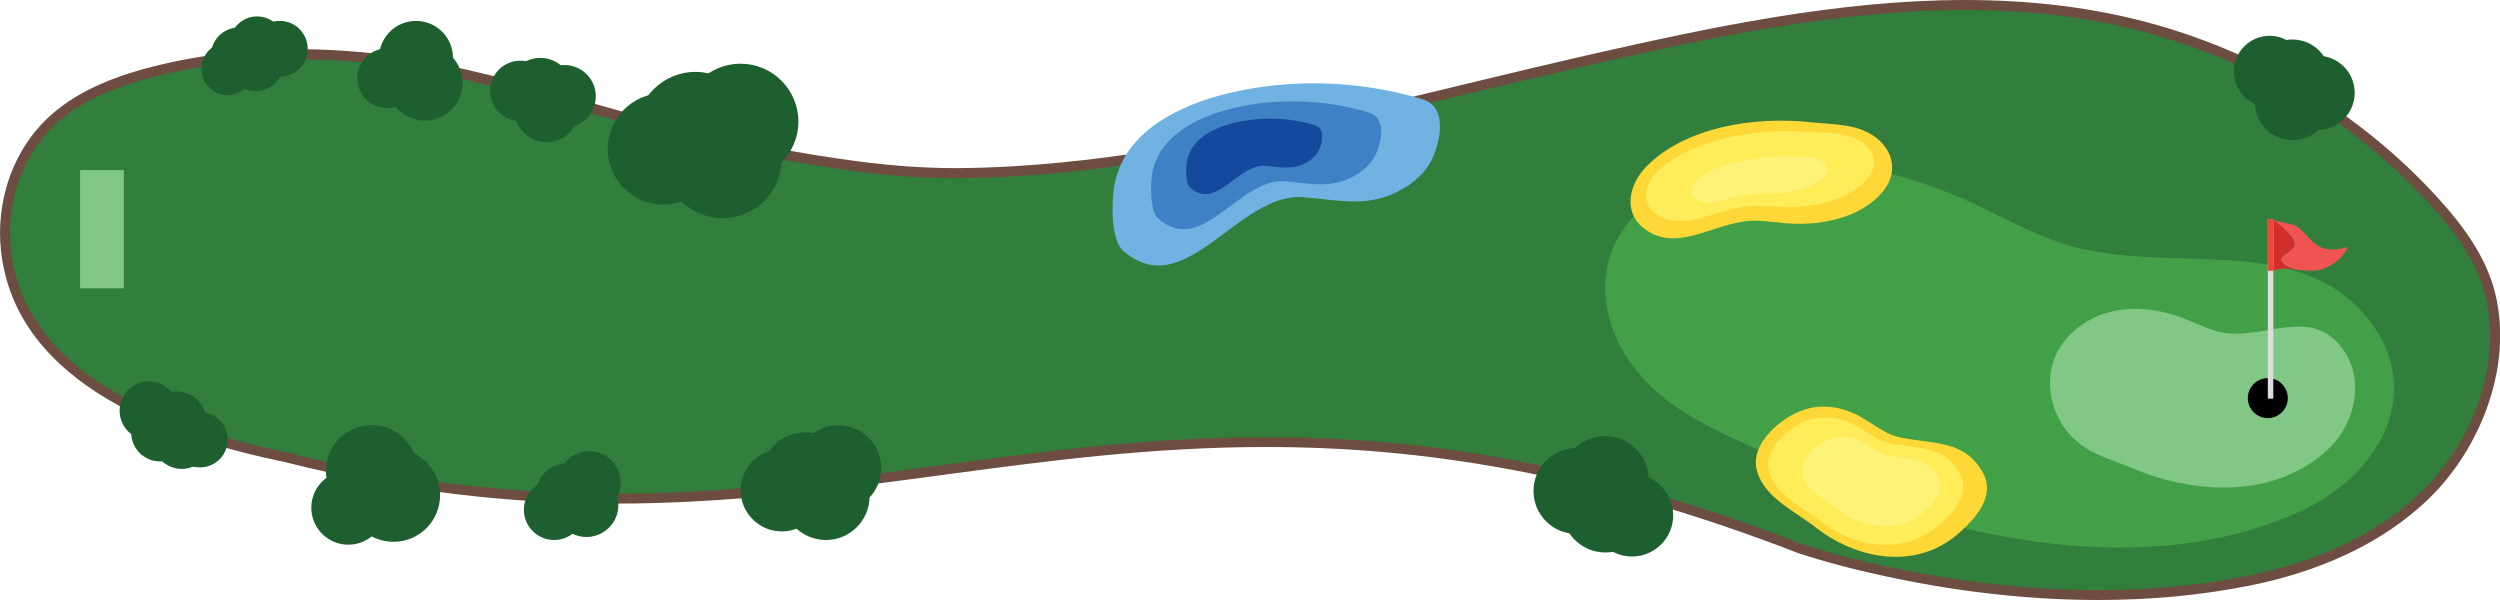
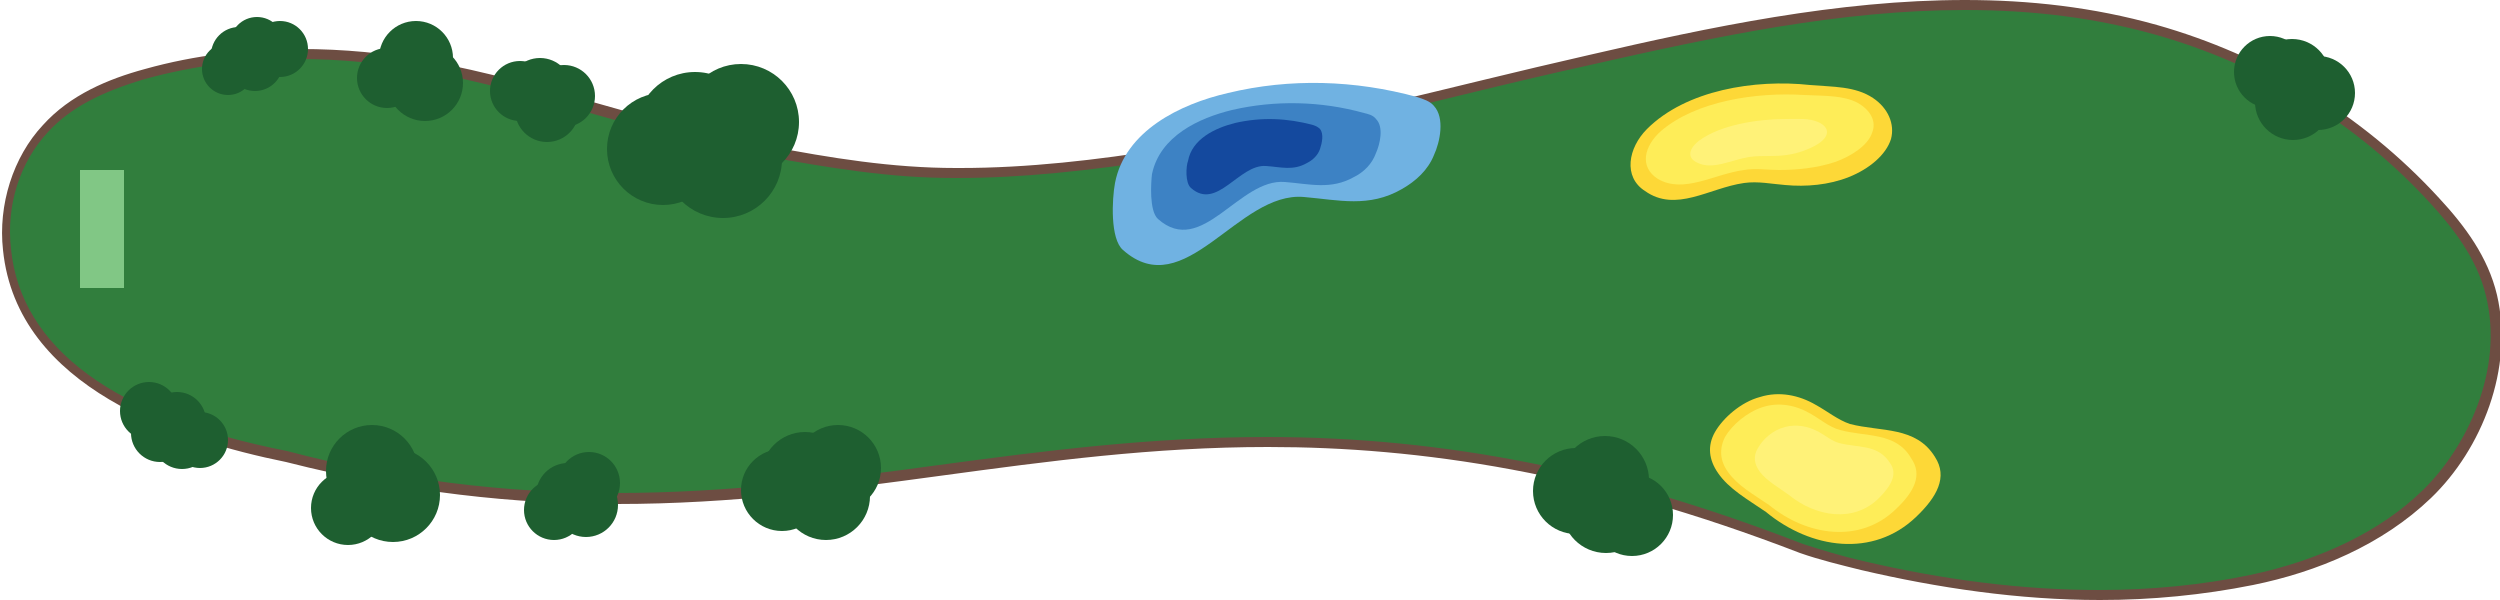
<svg xmlns="http://www.w3.org/2000/svg" version="1.1" id="Layer_1" x="0px" y="0px" viewBox="0 0 250 60" enable-background="new 0 0 250 60" xml:space="preserve">
  <g>
-     <path fill="#317E3D" d="M209.81,59.5c-7.59,0-15.58-0.99-23.73-2.95c-2.2-0.53-4.19-1.09-6.09-1.71   c-18.71-7.26-35.68-10.65-53.39-10.65c-11.58,0-22.31,1.44-32.69,2.84c-10.32,1.39-20.99,2.82-32.45,2.82   c-11.12,0-21.89-1.36-32.93-4.15C11.03,42.11,1.63,35.12,0.58,24.91c-0.46-4.47,0.99-8.98,3.87-12.09c2.26-2.43,5.42-4.14,9.95-5.4   c4.78-1.32,9.96-2,15.4-2c4.2,0,8.47,0.4,12.71,1.19c5.61,1.05,11.22,2.65,16.65,4.2c5.64,1.61,11.48,3.27,17.34,4.33   c6.57,1.18,12.54,2.16,18.94,2.16l0.45,0c6.19-0.05,12.94-0.68,20.63-1.94c10.12-1.65,20.25-4.1,30.05-6.46   c4.06-0.98,8.27-1.99,12.41-2.94c12.68-2.89,25.1-5.48,37.52-5.48c6.9,0,13.08,0.8,18.91,2.44c10.86,3.07,20.53,9,27.99,17.17   c2.15,2.35,4.73,5.56,5.65,9.46c1.8,7.62-1.94,15.46-6.45,19.86c-4.26,4.15-10.33,7.12-17.55,8.59   C220.25,59.01,215.13,59.5,209.81,59.5z" />
-     <path fill="#6D4D42" d="M196.5,1c6.85,0,12.99,0.79,18.77,2.43c10.77,3.04,20.36,8.93,27.75,17.03c2.11,2.31,4.64,5.45,5.54,9.24   c1.76,7.43-1.91,15.09-6.32,19.39c-4.19,4.09-10.17,7.01-17.3,8.46c-4.76,0.97-9.85,1.46-15.14,1.46c-7.55,0-15.5-0.99-23.61-2.93   c-2.18-0.52-4.15-1.08-6.02-1.69c-18.78-7.28-35.81-10.68-53.57-10.68c-11.62,0-22.36,1.44-32.75,2.84   c-10.3,1.38-20.95,2.82-32.38,2.82c-11.07,0-21.81-1.35-32.85-4.15C11.37,41.67,2.11,34.83,1.08,24.86   c-0.45-4.32,0.95-8.7,3.74-11.69c2.19-2.36,5.28-4.03,9.72-5.26c4.74-1.31,9.87-1.98,15.27-1.98c4.17,0,8.41,0.4,12.62,1.19   c5.58,1.04,11.18,2.64,16.6,4.19c5.66,1.61,11.5,3.28,17.39,4.34c6.6,1.19,12.58,2.17,19.03,2.17l0.45,0   c6.22-0.05,12.99-0.68,20.7-1.94c10.13-1.66,20.27-4.1,30.08-6.47c4.07-0.98,8.27-1.99,12.41-2.94C171.75,3.59,184.13,1,196.5,1    M196.5,0c-12.66,0-25.49,2.73-37.63,5.49c-14.12,3.22-28.14,7.06-42.43,9.39c-6.8,1.11-13.67,1.88-20.55,1.93   c-0.15,0-0.3,0-0.45,0c-6.44,0-12.52-1.02-18.85-2.16c-11.48-2.07-22.53-6.39-33.99-8.53c-4.16-0.78-8.48-1.2-12.8-1.2   c-5.27,0-10.54,0.63-15.54,2.01C10.53,7.98,6.8,9.57,4.09,12.49c-3.01,3.23-4.47,7.96-4,12.48C1.5,38.73,17.62,43.97,28.42,46.19   c12.22,3.09,23.01,4.17,33.05,4.17c23.01,0,42.05-5.66,65.13-5.66c15.22,0,32.2,2.46,53.24,10.62c2.02,0.66,4.07,1.23,6.13,1.72   c7.7,1.85,15.8,2.96,23.85,2.96c5.17,0,10.32-0.46,15.34-1.48c6.43-1.31,12.92-3.97,17.8-8.73c5.05-4.93,8.32-13.05,6.59-20.33   c-0.89-3.75-3.24-6.9-5.77-9.68c-7.66-8.4-17.59-14.32-28.22-17.32C209.32,0.7,202.93,0,196.5,0L196.5,0z" />
+     <path fill="#317E3D" d="M209.8,59.5c-7.6,0-15.6-1-23.7-3c-2.2-0.5-4.2-1.1-6.1-1.7c-18.7-7.3-35.7-10.6-53.4-10.6   c-11.6,0-22.3,1.4-32.7,2.8c-10.3,1.4-21,2.8-32.5,2.8c-11.1,0-21.9-1.4-32.9-4.2C11,42.1,1.6,35.1,0.6,24.9c-0.5-4.5,1-9,3.9-12.1   c2.3-2.4,5.4-4.1,9.9-5.4c4.8-1.3,10-2,15.4-2c4.2,0,8.5,0.4,12.7,1.2c5.6,1.1,11.2,2.7,16.6,4.2c5.6,1.6,11.5,3.3,17.3,4.3   c6.6,1.2,12.5,2.2,18.9,2.2h0.4c6.2,0,12.9-0.7,20.6-1.9c10.1-1.6,20.2-4.1,30-6.5c4.1-1,8.3-2,12.4-2.9   c12.7-2.9,25.1-5.5,37.5-5.5c6.9,0,13.1,0.8,18.9,2.4c10.9,3.1,20.5,9,28,17.2c2.1,2.4,4.7,5.6,5.6,9.5c1.8,7.6-1.9,15.5-6.4,19.9   c-4.3,4.2-10.3,7.1-17.6,8.6C220.2,59,215.1,59.5,209.8,59.5z" />
+     <path fill="#6D4D42" d="M196.5,1c6.9,0,13,0.8,18.8,2.4c10.8,3,20.4,8.9,27.8,17c2.1,2.3,4.6,5.4,5.5,9.2   c1.8,7.4-1.9,15.1-6.3,19.4c-4.2,4.1-10.2,7-17.3,8.5c-4.8,1-9.9,1.5-15.1,1.5c-7.6,0-15.5-1-23.6-2.9c-2.2-0.5-4.1-1.1-6-1.7   c-18.8-7.3-35.8-10.7-53.6-10.7c-11.6,0-22.4,1.4-32.8,2.8c-10.3,1.4-21,2.8-32.4,2.8c-11.1,0-21.8-1.3-32.8-4.2   C11.4,41.7,2.1,34.8,1.1,24.9C0.6,20.5,2,16.2,4.8,13.2c2.2-2.4,5.3-4,9.7-5.3c4.7-1.3,9.9-2,15.3-2c4.2,0,8.4,0.4,12.6,1.2   c5.6,1,11.2,2.6,16.6,4.2c5.7,1.6,11.5,3.3,17.4,4.3c6.6,1.2,12.6,2.2,19,2.2h0.4c6.2,0,13-0.7,20.7-1.9   c10.1-1.7,20.3-4.1,30.1-6.5c4.1-1,8.3-2,12.4-2.9C171.8,3.6,184.1,1,196.5,1 M196.5,0c-12.7,0-25.5,2.7-37.6,5.5   c-14.1,3.2-28.1,7.1-42.4,9.4c-6.8,1.1-13.7,1.9-20.5,1.9c-0.2,0-0.3,0-0.4,0c-6.4,0-12.5-1-18.8-2.2c-11.5-2.1-22.5-6.4-34-8.5   c-4.2-0.8-8.5-1.2-12.8-1.2c-5.3,0-10.5,0.6-15.5,2c-3.7,1-7.5,2.6-10.2,5.6c-3,3.2-4.5,8-4,12.5c1.4,13.8,17.5,19,28.3,21.2   c12.2,3.1,23,4.2,33.1,4.2c23,0,42.1-5.7,65.1-5.7c15.2,0,32.2,2.5,53.2,10.6c2,0.7,4.1,1.2,6.1,1.7c7.7,1.8,15.8,3,23.9,3   c5.2,0,10.3-0.5,15.3-1.5c6.4-1.3,12.9-4,17.8-8.7c5.1-4.9,8.3-13,6.6-20.3c-0.9-3.8-3.2-6.9-5.8-9.7c-7.7-8.4-17.6-14.3-28.2-17.3   C209.3,0.7,202.9,0,196.5,0L196.5,0z" />
  </g>
-   <path fill="#42A047" d="M230.47,50.92c-15.09,7.26-35.67,3.28-50.83-4.16c-6.31-3.09-12.58-5-16.44-10.29  c-3.17-4.34-3.67-9.68-0.76-13.7c2.99-4.14,9.26-6.5,15.76-6.71s13.17,1.55,18.99,4.22c3.7,1.7,7.23,3.81,11.33,4.68  c10.38,2.2,22.4-1.6,28.89,7.74C242.12,39.5,238,47.29,230.47,50.92z" />
-   <path fill="#70B2E2" d="M112.29,25.05c6.21,5.48,11.5-5.86,18.06-5.33c3.54,0.29,6.47,1.11,9.84-0.78c1.38-0.77,2.57-1.9,3.18-3.38  c0.55-1.33,1.07-3.67,0.02-4.92c-0.42-0.5-1.09-0.72-1.72-0.89c-6.14-1.71-12.66-1.91-18.86-0.42c-4.77,1.15-10.29,3.75-11.35,9.05  C111.16,19.9,111.01,23.92,112.29,25.05z" />
-   <path fill="#3D82C4" d="M115.84,21.87c4.37,3.85,8.08-4.12,12.69-3.74c2.49,0.2,4.55,0.78,6.92-0.55c0.97-0.54,1.81-1.33,2.23-2.37  c0.39-0.94,0.75-2.58,0.01-3.45c-0.3-0.35-0.76-0.5-1.21-0.63c-4.31-1.2-8.89-1.34-13.25-0.29c-3.35,0.81-7.23,2.63-7.98,6.36  C115.05,18.25,114.94,21.07,115.84,21.87z" />
-   <path fill="#14499E" d="M119.05,18.79c2.58,2.27,4.77-2.43,7.5-2.21c1.47,0.12,2.69,0.46,4.09-0.32c0.57-0.32,1.07-0.79,1.32-1.4  c0.23-0.55,0.44-1.53,0.01-2.04c-0.18-0.21-0.45-0.3-0.71-0.37c-2.55-0.71-5.25-0.79-7.83-0.17c-1.98,0.48-4.27,1.55-4.71,3.76  C118.58,16.65,118.51,18.32,119.05,18.79z" />
-   <path fill="#81C785" d="M232.81,44.93c-5.28,4.94-13.3,4.54-19.47,1.93c-2.57-1.08-5.05-1.56-6.82-3.97  c-1.45-1.98-1.96-4.68-1.1-6.98c0.89-2.37,3.12-4.08,5.56-4.71c2.45-0.63,5.07-0.26,7.43,0.65c1.5,0.58,2.96,1.38,4.56,1.5  c4.06,0.3,8.38-2.62,11.38,1.67C236.54,38.14,235.44,42.47,232.81,44.93z" />
-   <path fill="#FDD837" d="M164.7,16.59c3.91-3.91,10.78-4.97,16.34-4.37c2.31,0.25,4.48,0.14,6.28,1.34c1.47,0.98,2.22,2.57,1.76,4.13  c-0.48,1.61-2.17,3.03-4.18,3.82c-2.01,0.79-4.29,0.99-6.4,0.81c-1.34-0.11-2.68-0.37-4.06-0.18c-3.49,0.48-6.82,2.98-9.88,0.83  C162.32,21.4,162.75,18.55,164.7,16.59z" />
-   <path fill="#FEED58" d="M166.11,16.82c3.5-2.99,9.49-3.95,14.31-3.65c2,0.13,3.89-0.01,5.42,0.83c1.25,0.69,1.86,1.84,1.42,3.01  c-0.45,1.2-1.96,2.3-3.73,2.93c-1.77,0.63-3.75,0.84-5.58,0.76c-1.17-0.05-2.32-0.2-3.52-0.03c-3.04,0.44-6,2.38-8.61,0.86  C163.93,20.44,164.37,18.32,166.11,16.82z" />
-   <path fill="#FFF278" d="M170.01,17.74c2.15-1.52,5.74-2.12,8.6-2.08c1.19,0.02,2.32-0.09,3.21,0.28c0.73,0.31,1.07,0.85,0.78,1.42  c-0.3,0.59-1.22,1.15-2.28,1.5c-1.06,0.35-2.25,0.49-3.34,0.49c-0.69,0-1.38-0.05-2.09,0.06c-1.82,0.28-3.63,1.28-5.14,0.61  C168.63,19.54,168.94,18.5,170.01,17.74z" />
+   <path fill="#70B2E2" d="M112.3,25c6.2,5.5,11.5-5.9,18.1-5.3c3.5,0.3,6.5,1.1,9.8-0.8c1.4-0.8,2.6-1.9,3.2-3.4  c0.6-1.3,1.1-3.7,0-4.9c-0.4-0.5-1.1-0.7-1.7-0.9C135.5,8,129,7.8,122.8,9.3c-4.8,1.1-10.3,3.8-11.3,9C111.2,19.9,111,23.9,112.3,25  z" />
+   <path fill="#3D82C4" d="M115.8,21.9c4.4,3.9,8.1-4.1,12.7-3.7c2.5,0.2,4.6,0.8,6.9-0.5c1-0.5,1.8-1.3,2.2-2.4c0.4-0.9,0.8-2.6,0-3.4  c-0.3-0.4-0.8-0.5-1.2-0.6c-4.3-1.2-8.9-1.3-13.2-0.3c-3.3,0.8-7.2,2.6-8,6.4C115.1,18.2,114.9,21.1,115.8,21.9z" />
+   <path fill="#14499E" d="M119.1,18.8c2.6,2.3,4.8-2.4,7.5-2.2c1.5,0.1,2.7,0.5,4.1-0.3c0.6-0.3,1.1-0.8,1.3-1.4c0.2-0.6,0.4-1.5,0-2  c-0.2-0.2-0.4-0.3-0.7-0.4c-2.6-0.7-5.2-0.8-7.8-0.2c-2,0.5-4.3,1.6-4.7,3.8C118.6,16.6,118.5,18.3,119.1,18.8z" />
+   <path fill="#FDD837" d="M164.7,12.9c3.9-3.9,10.8-5,16.3-4.4c2.3,0.2,4.5,0.1,6.3,1.3c1.5,1,2.2,2.6,1.8,4.1c-0.5,1.6-2.2,3-4.2,3.8  c-2,0.8-4.3,1-6.4,0.8c-1.3-0.1-2.7-0.4-4.1-0.2c-3.5,0.5-6.8,3-9.9,0.8C162.3,17.7,162.8,14.8,164.7,12.9z" />
+   <path fill="#FEED58" d="M166.1,13.1c3.5-3,9.5-3.9,14.3-3.6c2,0.1,3.9,0,5.4,0.8c1.2,0.7,1.9,1.8,1.4,3c-0.4,1.2-2,2.3-3.7,2.9  c-1.8,0.6-3.8,0.8-5.6,0.8c-1.2,0-2.3-0.2-3.5,0c-3,0.4-6,2.4-8.6,0.9C163.9,16.7,164.4,14.6,166.1,13.1z" />
+   <path fill="#FFF278" d="M170,14c2.1-1.5,5.7-2.1,8.6-2.1c1.2,0,2.3-0.1,3.2,0.3c0.7,0.3,1.1,0.8,0.8,1.4c-0.3,0.6-1.2,1.1-2.3,1.5  s-2.2,0.5-3.3,0.5c-0.7,0-1.4,0-2.1,0.1c-1.8,0.3-3.6,1.3-5.1,0.6C168.6,15.8,168.9,14.8,170,14z" />
  <g>
-     <path fill="#FDD837" d="M196.25,52.98c-4.26,4.14-10.54,3.18-15.04-0.52c-1.88-1.35-3.69-2.28-4.82-3.92   c-0.92-1.35-1.1-2.66-0.31-4.09c0.81-1.44,2.57-2.95,4.48-3.52c1.9-0.59,3.9-0.18,5.65,0.84c1.12,0.64,2.18,1.51,3.41,1.88   c3.11,0.78,6.59,0.2,8.47,3.29C199.46,48.95,198.38,51.02,196.25,52.98z" />
+     <path fill="#FDD837" d="M191.6,51.7c-4.3,4.1-10.5,3.2-15-0.5c-1.9-1.3-3.7-2.3-4.8-3.9c-0.9-1.3-1.1-2.7-0.3-4.1   c0.8-1.4,2.6-3,4.5-3.5c1.9-0.6,3.9-0.2,5.6,0.8c1.1,0.6,2.2,1.5,3.4,1.9c3.1,0.8,6.6,0.2,8.5,3.3   C194.8,47.7,193.7,49.7,191.6,51.7z" />
  </g>
  <g>
-     <path fill="#FEED58" d="M194.27,52.18c-3.6,3.52-8.91,2.71-12.71-0.43c-1.58-1.14-3.12-1.93-4.07-3.32   c-0.78-1.14-0.93-2.27-0.26-3.48c0.68-1.22,2.18-2.5,3.78-2.99c1.6-0.5,3.29-0.16,4.77,0.71c0.94,0.54,1.84,1.28,2.88,1.59   c2.63,0.66,5.57,0.16,7.15,2.79C196.98,48.76,196.07,50.52,194.27,52.18z" />
+     <path fill="#FEED58" d="M189.6,50.9c-3.6,3.5-8.9,2.7-12.7-0.4c-1.6-1.1-3.1-1.9-4.1-3.3c-0.8-1.1-0.9-2.3-0.3-3.5   c0.7-1.2,2.2-2.5,3.8-3c1.6-0.5,3.3-0.2,4.8,0.7c0.9,0.5,1.8,1.3,2.9,1.6c2.6,0.7,5.6,0.2,7.1,2.8   C192.3,47.5,191.4,49.2,189.6,50.9z" />
  </g>
  <g>
-     <path fill="#FFF278" d="M192.55,51.06c-2.54,2.47-6.29,1.9-8.98-0.31c-1.12-0.81-2.2-1.36-2.88-2.34c-0.55-0.8-0.66-1.59-0.19-2.44   c0.48-0.86,1.54-1.76,2.67-2.1c1.13-0.35,2.33-0.11,3.37,0.5c0.67,0.38,1.3,0.9,2.04,1.12c1.86,0.46,3.93,0.12,5.06,1.96   C194.46,48.65,193.82,49.89,192.55,51.06z" />
+     <path fill="#FFF278" d="M187.9,49.8c-2.5,2.5-6.3,1.9-9-0.3c-1.1-0.8-2.2-1.4-2.9-2.3c-0.6-0.8-0.7-1.6-0.2-2.4   c0.5-0.9,1.5-1.8,2.7-2.1c1.1-0.3,2.3-0.1,3.4,0.5c0.7,0.4,1.3,0.9,2,1.1c1.9,0.5,3.9,0.1,5.1,2C189.8,47.4,189.1,48.6,187.9,49.8z   " />
  </g>
  <g>
-     <circle cx="226.78" cy="39.81" r="1.56" />
-     <path d="M226.78,38.7c0.61,0,1.11,0.5,1.11,1.11s-0.5,1.11-1.11,1.11s-1.11-0.5-1.11-1.11S226.17,38.7,226.78,38.7 M226.78,37.81   c-1.1,0-2,0.9-2,2s0.9,2,2,2s2-0.9,2-2S227.89,37.81,226.78,37.81L226.78,37.81z" />
-   </g>
-   <path fill="#EF5451" d="M232.71,24.91c-1.62-0.2-2.24-2.16-3.53-2.47c-0.71-0.17-1.46-0.34-1.85-0.42c0,0,2.01,1.43,2.12,2.28  c0.11,0.85-1.59,1.18-1.33,1.75c0.24,0.55,1.18,0.86,1.24,0.88c0,0,0,0,0,0c0,0,0,0,0.01,0c0.13,0.02,0.25,0.03,0.38,0.05  c0.68,0.08,1.42,0.15,2.14,0.02c1.04-0.18,2.57-1.25,2.88-2.34C234.78,24.67,233.97,25.07,232.71,24.91z" />
-   <path fill="#D32E2E" d="M228.12,26.05c-0.25-0.57,1.44-0.9,1.33-1.75c-0.11-0.85-2.12-2.28-2.12-2.28l0,0c0,0,0,0,0,0v5.01  c0.34-0.09,0.95-0.21,1.55-0.15c0.16,0.02,0.32,0.04,0.48,0.06C229.3,26.91,228.36,26.6,228.12,26.05z" />
-   <path fill="#DDDDDD" d="M226.78,21.91v5.18v12.77c0.06,0.01,0.12,0.01,0.19,0.01c0.03,0,0.06,0,0.09,0c0.09,0,0.19,0,0.27-0.01V27.1  v-0.08v-5.01v-0.1H226.78z" />
-   <path fill="#EF4438" d="M226.78,21.91v1.49v3.67c0.06,0,0.12,0,0.19,0c0.03,0,0.06,0,0.09,0c0.09,0,0.19,0,0.27,0V23.4v-0.02v-1.44  v-0.03H226.78z" />
-   <g>
-     <circle fill="#1E5F30" cx="66.34" cy="14.89" r="5.57" />
-     <circle fill="#1E5F30" cx="74.05" cy="12.16" r="5.79" />
-     <circle fill="#1E5F30" cx="72.26" cy="15.91" r="5.9" />
-     <circle fill="#1E5F30" cx="69.54" cy="13.09" r="5.9" />
+     <circle fill="#1E5F30" cx="66.3" cy="14.9" r="5.6" />
+     <circle fill="#1E5F30" cx="74.1" cy="12.2" r="5.8" />
+     <circle fill="#1E5F30" cx="72.3" cy="15.9" r="5.9" />
+     <circle fill="#1E5F30" cx="69.5" cy="13.1" r="5.9" />
  </g>
  <g>
-     <circle fill="#1E5F30" cx="22.77" cy="6.88" r="2.63" />
-     <circle fill="#1E5F30" cx="25.71" cy="4.37" r="2.73" />
-     <circle fill="#1E5F30" cx="25.55" cy="6.33" r="2.79" />
-     <circle fill="#1E5F30" cx="27.98" cy="4.88" r="2.79" />
-     <circle fill="#1E5F30" cx="23.88" cy="5.54" r="2.79" />
+     <circle fill="#1E5F30" cx="22.8" cy="6.9" r="2.6" />
+     <circle fill="#1E5F30" cx="25.7" cy="4.4" r="2.7" />
+     <circle fill="#1E5F30" cx="25.5" cy="6.3" r="2.8" />
+     <circle fill="#1E5F30" cx="28" cy="4.9" r="2.8" />
+     <circle fill="#1E5F30" cx="23.9" cy="5.5" r="2.8" />
  </g>
  <g>
-     <circle fill="#1E5F30" cx="20" cy="43.97" r="2.77" />
-     <circle fill="#1E5F30" cx="16" cy="43.26" r="2.88" />
-     <circle fill="#1E5F30" cx="17.69" cy="42.07" r="2.93" />
-     <circle fill="#1E5F30" cx="14.89" cy="41.07" r="2.93" />
-     <circle fill="#1E5F30" cx="18.18" cy="43.96" r="2.93" />
+     <circle fill="#1E5F30" cx="20" cy="44" r="2.8" />
+     <circle fill="#1E5F30" cx="16" cy="43.3" r="2.9" />
+     <circle fill="#1E5F30" cx="17.7" cy="42.1" r="2.9" />
+     <circle fill="#1E5F30" cx="14.9" cy="41.1" r="2.9" />
+     <circle fill="#1E5F30" cx="18.2" cy="44" r="2.9" />
  </g>
-   <circle fill="#1E5F30" cx="41.6" cy="5.79" r="3.7" />
-   <circle fill="#1E5F30" cx="42.49" cy="8.29" r="3.77" />
-   <circle fill="#1E5F30" cx="38.72" cy="7.82" r="2.99" />
-   <circle fill="#1E5F30" cx="37.16" cy="47.08" r="4.57" />
-   <circle fill="#1E5F30" cx="39.35" cy="49.52" r="4.66" />
-   <circle fill="#1E5F30" cx="34.83" cy="50.77" r="3.7" />
-   <circle fill="#1E5F30" cx="52.03" cy="9.09" r="3.02" />
-   <circle fill="#1E5F30" cx="56.44" cy="9.64" r="3.14" />
-   <circle fill="#1E5F30" cx="54.66" cy="11.02" r="3.2" />
-   <circle fill="#1E5F30" cx="54.03" cy="8.99" r="3.2" />
-   <circle fill="#1E5F30" cx="55.41" cy="50.98" r="3.02" />
-   <circle fill="#1E5F30" cx="58.92" cy="48.26" r="3.14" />
-   <circle fill="#1E5F30" cx="58.64" cy="50.5" r="3.2" />
-   <circle fill="#1E5F30" cx="56.75" cy="49.51" r="3.2" />
-   <circle fill="#1E5F30" cx="78.18" cy="49.02" r="4.12" />
-   <circle fill="#1E5F30" cx="83.83" cy="46.81" r="4.29" />
-   <circle fill="#1E5F30" cx="82.59" cy="49.63" r="4.37" />
-   <circle fill="#1E5F30" cx="80.51" cy="47.61" r="4.37" />
+   <circle fill="#1E5F30" cx="41.6" cy="5.8" r="3.7" />
+   <circle fill="#1E5F30" cx="42.5" cy="8.3" r="3.8" />
+   <circle fill="#1E5F30" cx="38.7" cy="7.8" r="3" />
+   <circle fill="#1E5F30" cx="37.2" cy="47.1" r="4.6" />
+   <circle fill="#1E5F30" cx="39.3" cy="49.5" r="4.7" />
+   <circle fill="#1E5F30" cx="34.8" cy="50.8" r="3.7" />
+   <circle fill="#1E5F30" cx="52" cy="9.1" r="3" />
+   <circle fill="#1E5F30" cx="56.4" cy="9.6" r="3.1" />
+   <circle fill="#1E5F30" cx="54.7" cy="11" r="3.2" />
+   <circle fill="#1E5F30" cx="54" cy="9" r="3.2" />
+   <circle fill="#1E5F30" cx="55.4" cy="51" r="3" />
+   <circle fill="#1E5F30" cx="58.9" cy="48.3" r="3.1" />
+   <circle fill="#1E5F30" cx="58.6" cy="50.5" r="3.2" />
+   <circle fill="#1E5F30" cx="56.8" cy="49.5" r="3.2" />
+   <circle fill="#1E5F30" cx="78.2" cy="49" r="4.1" />
+   <circle fill="#1E5F30" cx="83.8" cy="46.8" r="4.3" />
+   <circle fill="#1E5F30" cx="82.6" cy="49.6" r="4.4" />
+   <circle fill="#1E5F30" cx="80.5" cy="47.6" r="4.4" />
  <g>
-     <circle fill="#1E5F30" cx="163.2" cy="51.53" r="4.12" />
-     <circle fill="#1E5F30" cx="157.64" cy="49.1" r="4.29" />
-     <circle fill="#1E5F30" cx="160.5" cy="47.98" r="4.37" />
-     <circle fill="#1E5F30" cx="160.55" cy="50.88" r="4.37" />
+     <circle fill="#1E5F30" cx="163.2" cy="51.5" r="4.1" />
+     <circle fill="#1E5F30" cx="157.6" cy="49.1" r="4.3" />
+     <circle fill="#1E5F30" cx="160.5" cy="48" r="4.4" />
+     <circle fill="#1E5F30" cx="160.6" cy="50.9" r="4.4" />
  </g>
  <g>
-     <circle fill="#1E5F30" cx="226.96" cy="7.15" r="3.57" />
-     <circle fill="#1E5F30" cx="231.76" cy="9.28" r="3.71" />
-     <circle fill="#1E5F30" cx="229.27" cy="10.24" r="3.78" />
-     <circle fill="#1E5F30" cx="229.24" cy="7.73" r="3.78" />
+     <circle fill="#1E5F30" cx="227" cy="7.2" r="3.6" />
+     <circle fill="#1E5F30" cx="231.8" cy="9.3" r="3.7" />
+     <circle fill="#1E5F30" cx="229.3" cy="10.2" r="3.8" />
+     <circle fill="#1E5F30" cx="229.2" cy="7.7" r="3.8" />
  </g>
-   <rect x="8.01" y="17.01" fill="#81C785" width="4.37" height="11.82" />
+   <rect x="8" y="17" fill="#81C785" width="4.4" height="11.8" />
</svg>
